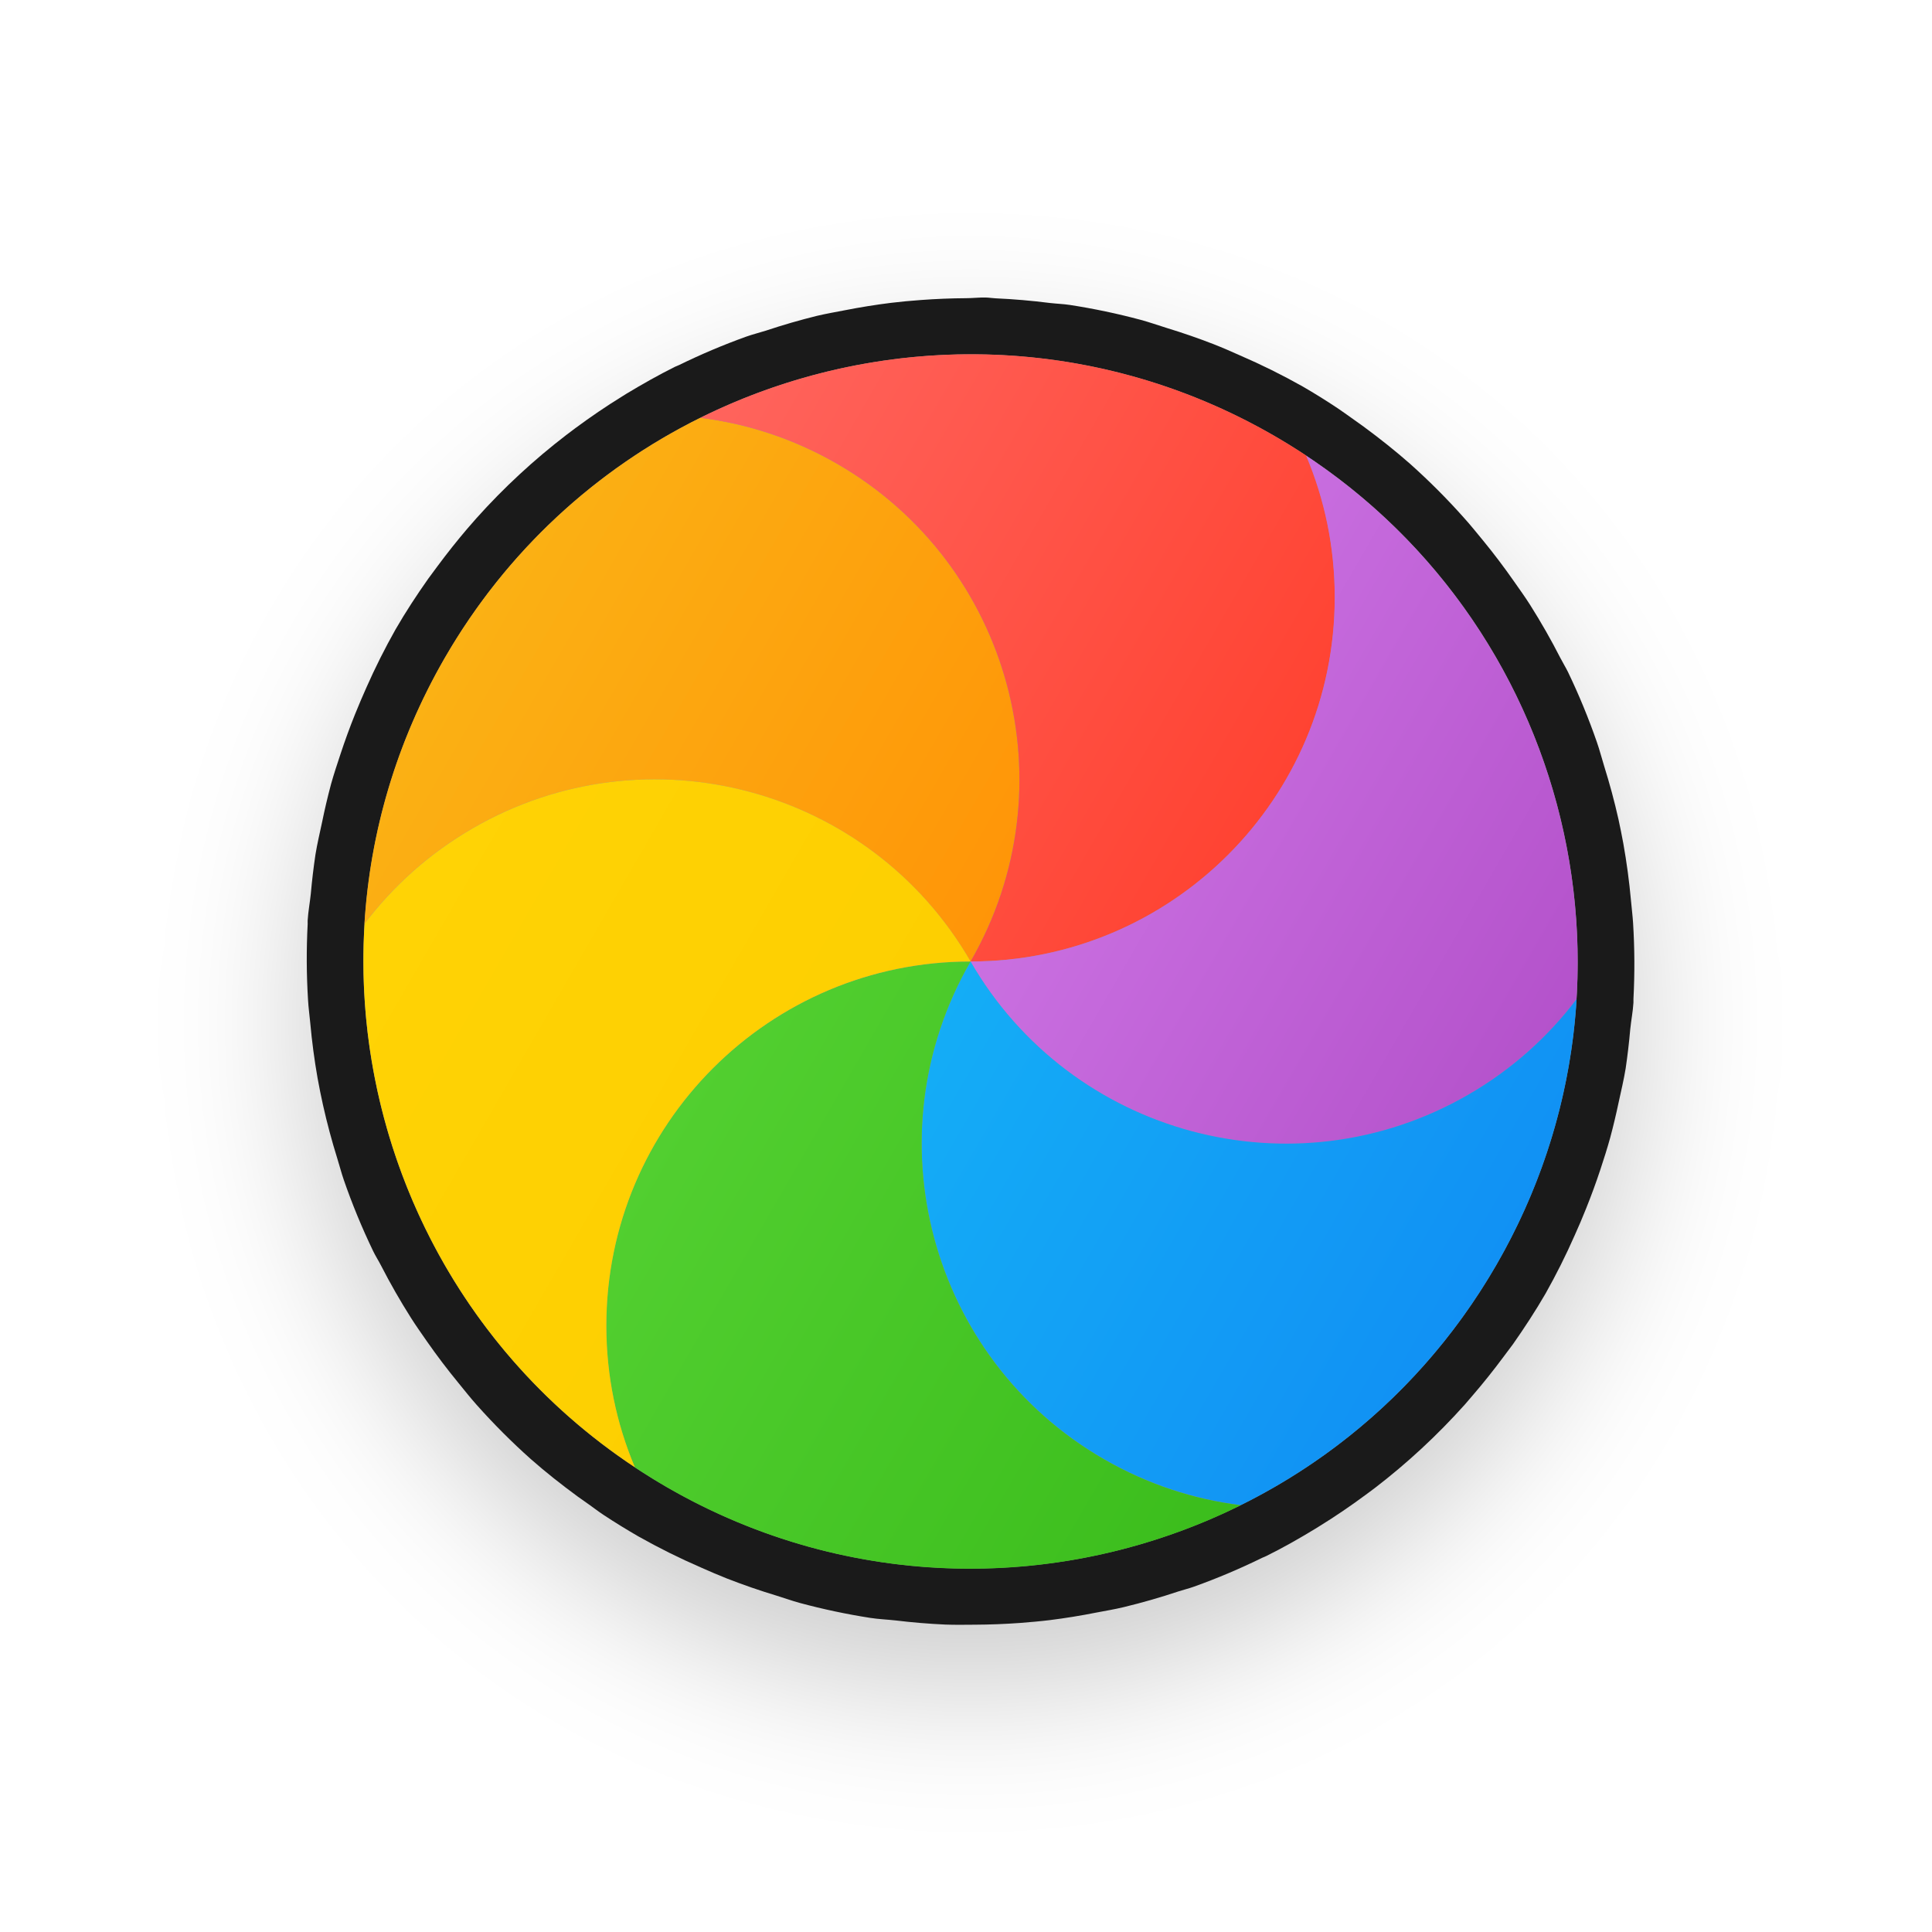
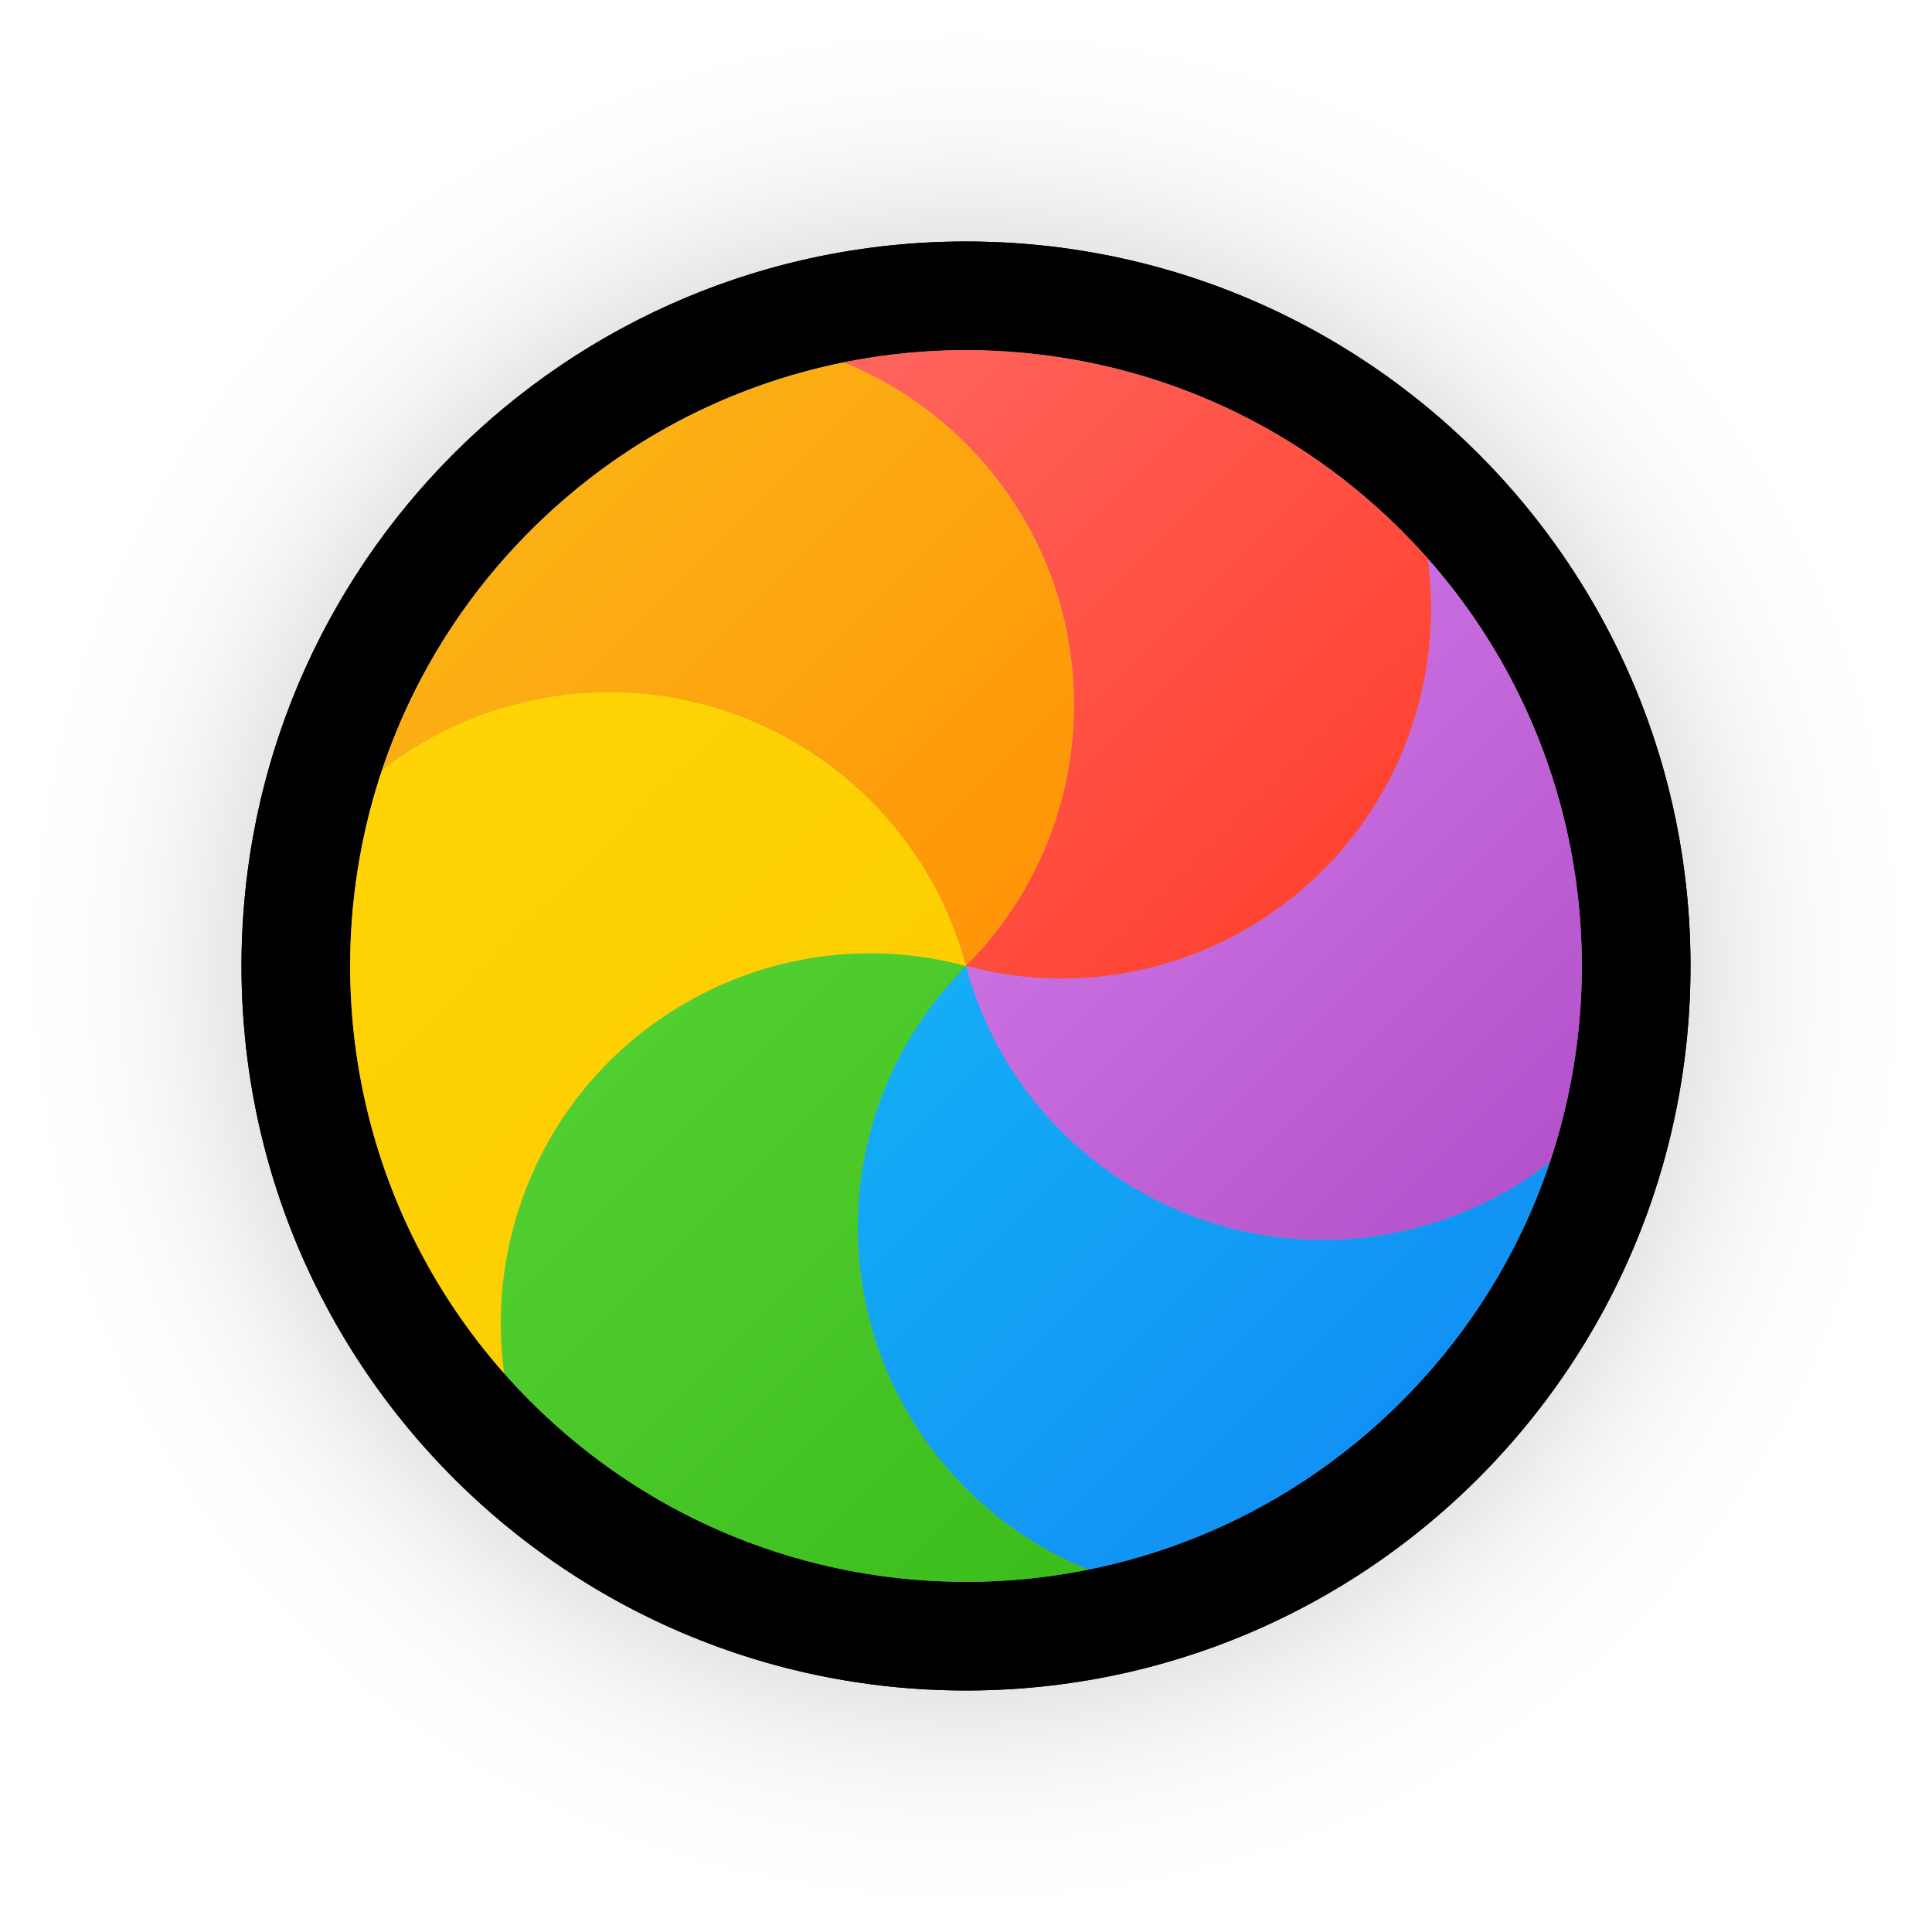
- <svg xmlns="http://www.w3.org/2000/svg" xmlns:xlink="http://www.w3.org/1999/xlink" width="32" height="32" viewBox="0 0 32 32" id="svg2" version="1.1">
-   <defs id="defs4">
-     <linearGradient gradientUnits="userSpaceOnUse" gradientTransform="matrix(1.028313,0,0,0.9836115,343.323,796.7172)" x1="17.871" y1="7.669" x2="17.871" y2="17.893" id="linearGradient-colour1">
-       <stop stop-color="#FBB114" offset="0%" id="stop7" />
-       <stop stop-color="#FF9508" offset="100%" id="stop9" />
-     </linearGradient>
-     <linearGradient gradientUnits="userSpaceOnUse" gradientTransform="matrix(0.944652,0,0,1.070723,343.323,796.7172)" x1="23.954" y1="8.61" x2="23.954" y2="19.256" id="linearGradient-colour2">
-       <stop stop-color="#FF645D" offset="0%" id="stop12" />
-       <stop stop-color="#FF4332" offset="100%" id="stop14" />
-     </linearGradient>
-     <linearGradient gradientUnits="userSpaceOnUse" gradientTransform="matrix(1.103708,0,0,0.9164209,343.323,796.7172)" x1="20.127" y1="19.205" x2="20.127" y2="29.033" id="linearGradient-colour3">
-       <stop stop-color="#CA70E1" offset="0%" id="stop17" />
-       <stop stop-color="#B452CB" offset="100%" id="stop19" />
-     </linearGradient>
-     <linearGradient gradientUnits="userSpaceOnUse" gradientTransform="matrix(1.028313,0,0,0.9836116,343.323,796.7172)" x1="16.36" y1="17.893" x2="16.36" y2="28.118" id="linearGradient-colour4">
-       <stop stop-color="#14ADF6" offset="0%" id="stop22" />
-       <stop stop-color="#1191F4" offset="100%" id="stop24" />
-     </linearGradient>
-     <linearGradient gradientUnits="userSpaceOnUse" gradientTransform="matrix(0.944652,0,0,1.070723,343.323,796.7172)" x1="13.308" y1="13.619" x2="13.308" y2="24.265" id="linearGradient-colour5">
-       <stop stop-color="#52CF30" offset="0%" id="stop27" />
-       <stop stop-color="#3BBD1C" offset="100%" id="stop29" />
-     </linearGradient>
-     <linearGradient gradientUnits="userSpaceOnUse" gradientTransform="matrix(1.103708,0,0,0.9164209,343.323,796.7172)" x1="11.766" y1="9.377" x2="11.766" y2="19.205" id="linearGradient-colour6">
-       <stop stop-color="#FFD305" offset="0%" id="stop32" />
-       <stop stop-color="#FDCF01" offset="100%" id="stop34" />
-     </linearGradient>
-     <filter style="color-interpolation-filters:sRGB" height="1.257" y="-0.128" width="1.257" x="-0.128" id="filter7466-5">
-       <feGaussianBlur id="feGaussianBlur7468-9" stdDeviation="1.177" />
-     </filter>
-     <linearGradient xlink:href="#linearGradient-colour1" id="linearGradient10448" gradientUnits="userSpaceOnUse" gradientTransform="matrix(0.5140709,-0.8903968,0.8516904,0.4917237,-7.962926,1042.728)" x1="17.871" y1="7.669" x2="17.871" y2="17.893" />
-     <linearGradient xlink:href="#linearGradient-colour2" id="linearGradient10450" gradientUnits="userSpaceOnUse" gradientTransform="matrix(0.4722471,-0.817956,0.9271188,0.5352723,-7.962926,1042.728)" x1="23.954" y1="8.61" x2="23.954" y2="19.256" />
-     <linearGradient xlink:href="#linearGradient-colour3" id="linearGradient10452" gradientUnits="userSpaceOnUse" gradientTransform="matrix(0.5517618,-0.9556794,0.7935113,0.458134,-7.962926,1042.728)" x1="20.127" y1="19.205" x2="20.127" y2="29.033" />
-     <linearGradient xlink:href="#linearGradient-colour4" id="linearGradient10454" gradientUnits="userSpaceOnUse" gradientTransform="matrix(0.5140709,-0.8903968,0.8516904,0.4917237,-7.962926,1042.728)" x1="16.36" y1="17.893" x2="16.36" y2="28.118" />
-     <linearGradient xlink:href="#linearGradient-colour5" id="linearGradient10456" gradientUnits="userSpaceOnUse" gradientTransform="matrix(0.4722471,-0.817956,0.9271188,0.5352723,-7.962926,1042.728)" x1="13.308" y1="13.619" x2="13.308" y2="24.265" />
-     <linearGradient xlink:href="#linearGradient-colour6" id="linearGradient10458" gradientUnits="userSpaceOnUse" gradientTransform="matrix(0.5517618,-0.9556794,0.7935113,0.458134,-7.962926,1042.728)" x1="11.766" y1="9.377" x2="11.766" y2="19.205" />
-   </defs>
-   <g id="layer1" transform="translate(0,-1020.362)">
-     <path id="path7460-6-2" d="m 16.075,1026.3 c -6.075,0 -11,4.925 -11,11 0,6.075 4.925,11 11,11 6.075,0 11,-4.925 11,-11 0,-6.075 -4.925,-11 -11,-11 z" style="color:#000000;font-style:normal;font-variant:normal;font-weight:normal;font-stretch:normal;font-size:medium;line-height:normal;font-family:Sans;-inkscape-font-specification:Sans;text-indent:0;text-align:start;text-decoration:none;text-decoration-line:none;letter-spacing:normal;word-spacing:normal;text-transform:none;direction:ltr;block-progression:tb;writing-mode:lr-tb;baseline-shift:baseline;text-anchor:start;display:inline;overflow:visible;visibility:visible;opacity:0.2;fill:#000000;fill-opacity:1;fill-rule:nonzero;stroke:none;stroke-width:2;marker:none;filter:url(#filter7466-5);enable-background:accumulate" />
-     <path style="fill:#1a1a1a;fill-rule:evenodd;stroke:none;stroke-width:1;fill-opacity:1" d="M 16.33 4.928 C 16.22 4.925 16.111 4.939 16.002 4.939 A 10.998 10.998 0 0 0 15.254 4.969 C 15.088 4.981 14.923 4.996 14.758 5.016 A 10.998 10.998 0 0 0 13.992 5.139 C 13.84 5.168 13.688 5.195 13.537 5.23 A 10.998 10.998 0 0 0 12.684 5.477 C 12.576 5.511 12.466 5.538 12.359 5.576 A 10.998 10.998 0 0 0 11.246 6.047 C 11.224 6.058 11.2 6.065 11.178 6.076 C 10.903 6.213 10.637 6.364 10.373 6.523 A 10.998 10.998 0 0 0 10.311 6.562 C 10.043 6.727 9.783 6.904 9.529 7.092 A 10.998 10.998 0 0 0 9.379 7.205 C 8.846 7.614 8.346 8.075 7.889 8.586 A 10.998 10.998 0 0 0 7.744 8.752 C 7.573 8.952 7.409 9.159 7.25 9.373 A 10.998 10.998 0 0 0 7.094 9.584 C 6.903 9.855 6.72 10.133 6.551 10.426 A 10.998 10.998 0 0 0 6.07 11.385 C 6.003 11.534 5.94 11.683 5.879 11.834 A 10.998 10.998 0 0 0 5.639 12.492 C 5.585 12.656 5.53 12.819 5.484 12.984 A 10.998 10.998 0 0 0 5.334 13.621 C 5.296 13.799 5.254 13.976 5.225 14.154 A 10.998 10.998 0 0 0 5.148 14.803 C 5.133 14.949 5.105 15.096 5.096 15.242 C 5.094 15.263 5.097 15.284 5.096 15.305 A 10.998 10.998 0 0 0 5.102 16.561 C 5.109 16.69 5.127 16.817 5.139 16.945 A 10.998 10.998 0 0 0 5.26 17.857 C 5.287 18.007 5.317 18.155 5.35 18.303 A 10.998 10.998 0 0 0 5.586 19.186 C 5.623 19.303 5.653 19.423 5.693 19.539 A 10.998 10.998 0 0 0 6.18 20.721 C 6.22 20.804 6.27 20.881 6.312 20.963 A 10.998 10.998 0 0 0 6.807 21.828 C 6.893 21.964 6.986 22.094 7.078 22.227 A 10.998 10.998 0 0 0 7.59 22.902 C 7.691 23.026 7.789 23.15 7.896 23.27 A 10.998 10.998 0 0 0 8.793 24.168 C 9.039 24.385 9.3 24.59 9.568 24.787 A 10.998 10.998 0 0 0 9.756 24.92 C 9.836 24.976 9.912 25.036 9.994 25.09 C 10.183 25.215 10.377 25.334 10.576 25.449 A 10.998 10.998 0 0 0 11.611 25.963 C 11.755 26.027 11.898 26.089 12.043 26.146 A 10.998 10.998 0 0 0 12.859 26.428 C 12.988 26.467 13.115 26.514 13.244 26.549 A 10.998 10.998 0 0 0 14.412 26.797 C 14.554 26.819 14.696 26.824 14.838 26.84 A 10.998 10.998 0 0 0 15.66 26.908 C 15.823 26.914 15.985 26.911 16.148 26.91 A 10.998 10.998 0 0 0 16.896 26.881 C 17.061 26.868 17.225 26.854 17.389 26.834 A 10.998 10.998 0 0 0 18.16 26.709 C 18.312 26.68 18.463 26.655 18.613 26.619 A 10.998 10.998 0 0 0 19.518 26.359 C 19.604 26.331 19.693 26.31 19.779 26.279 A 10.998 10.998 0 0 0 20.904 25.803 C 20.927 25.792 20.95 25.784 20.973 25.773 C 21.248 25.637 21.514 25.486 21.777 25.326 A 10.998 10.998 0 0 0 21.84 25.287 C 22.107 25.123 22.367 24.946 22.621 24.758 A 10.998 10.998 0 0 0 22.773 24.645 C 23.306 24.236 23.804 23.775 24.262 23.264 A 10.998 10.998 0 0 0 24.395 23.109 C 24.57 22.906 24.738 22.695 24.9 22.477 A 10.998 10.998 0 0 0 25.061 22.262 C 25.25 21.992 25.432 21.714 25.6 21.424 A 10.998 10.998 0 0 0 26.08 20.465 C 26.148 20.316 26.211 20.166 26.271 20.016 A 10.998 10.998 0 0 0 26.508 19.369 C 26.566 19.194 26.621 19.02 26.67 18.844 A 10.998 10.998 0 0 0 26.809 18.262 C 26.85 18.073 26.895 17.886 26.926 17.697 A 10.998 10.998 0 0 0 27.002 17.047 C 27.017 16.9 27.046 16.754 27.055 16.607 C 27.056 16.587 27.054 16.567 27.055 16.547 A 10.998 10.998 0 0 0 27.049 15.289 C 27.041 15.163 27.025 15.039 27.014 14.914 A 10.998 10.998 0 0 0 26.887 13.969 C 26.862 13.835 26.836 13.703 26.807 13.57 A 10.998 10.998 0 0 0 26.57 12.689 C 26.529 12.557 26.495 12.422 26.449 12.291 A 10.998 10.998 0 0 0 25.971 11.131 C 25.931 11.05 25.883 10.973 25.842 10.893 A 10.998 10.998 0 0 0 25.344 10.02 C 25.258 9.884 25.164 9.755 25.072 9.623 A 10.998 10.998 0 0 0 24.568 8.957 C 24.461 8.827 24.356 8.696 24.242 8.57 A 10.998 10.998 0 0 0 23.357 7.684 C 23.112 7.468 22.853 7.263 22.586 7.066 A 10.998 10.998 0 0 0 22.373 6.914 C 22.3 6.863 22.23 6.811 22.156 6.762 C 21.967 6.636 21.773 6.515 21.574 6.4 A 10.998 10.998 0 0 0 20.539 5.887 C 20.396 5.823 20.252 5.76 20.107 5.703 A 10.998 10.998 0 0 0 19.324 5.432 C 19.179 5.387 19.036 5.336 18.891 5.297 A 10.998 10.998 0 0 0 17.721 5.051 C 17.61 5.034 17.498 5.031 17.387 5.018 A 10.998 10.998 0 0 0 16.488 4.941 C 16.436 4.939 16.383 4.929 16.33 4.928 z " transform="translate(0,1020.362)" id="circle10420" />
-     <circle style="fill:#959595;fill-rule:evenodd;stroke:none;stroke-width:1" id="circle10434" cx="-889.413" cy="532.065" r="10.055" transform="rotate(-60)" />
-     <path style="fill:url(#linearGradient10448);fill-rule:evenodd;stroke:none;stroke-width:1" d="m 11.598,1027.282 c 0.777,0.097 1.548,0.347 2.269,0.763 2.886,1.666 3.874,5.356 2.208,8.242 -1.666,-2.886 -5.356,-3.874 -8.242,-2.208 -0.721,0.416 -1.324,0.96 -1.797,1.585 0.092,-1.504 0.525,-3.01 1.33,-4.404 1.028,-1.78 2.518,-3.127 4.231,-3.977 z" id="path10436" />
-     <path style="fill:url(#linearGradient10450);fill-rule:evenodd;stroke:none;stroke-width:1" d="m 21.636,1027.909 c 0.304,0.721 0.473,1.514 0.473,2.345 0,3.332 -2.701,6.033 -6.033,6.033 1.666,-2.886 0.677,-6.575 -2.208,-8.242 -0.721,-0.416 -1.492,-0.667 -2.269,-0.763 2.915,-1.446 6.476,-1.452 9.505,0.297 0.182,0.105 0.359,0.216 0.533,0.33 v 0 z" id="path10438" />
-     <path style="fill:url(#linearGradient10452);fill-rule:evenodd;stroke:none;stroke-width:1" d="m 26.113,1036.911 c -0.472,0.625 -1.075,1.168 -1.797,1.585 -2.886,1.666 -6.576,0.677 -8.242,-2.208 3.332,0 6.033,-2.701 6.033,-6.033 -5e-6,-0.832 -0.168,-1.624 -0.473,-2.345 3.071,2.034 4.692,5.512 4.478,9.002 z" id="path10440" />
-     <path style="fill:url(#linearGradient10454);fill-rule:evenodd;stroke:none;stroke-width:1" d="m 20.552,1045.292 c -0.777,-0.097 -1.548,-0.347 -2.269,-0.763 -2.886,-1.666 -3.874,-5.356 -2.208,-8.242 1.666,2.886 5.356,3.874 8.242,2.208 0.721,-0.416 1.324,-0.96 1.797,-1.585 -0.092,1.504 -0.525,3.01 -1.33,4.404 -1.028,1.78 -2.518,3.127 -4.231,3.977 z" id="path10442" />
-     <path style="fill:url(#linearGradient10456);fill-rule:evenodd;stroke:none;stroke-width:1" d="m 10.515,1044.666 c -0.304,-0.721 -0.473,-1.514 -0.473,-2.345 0,-3.332 2.701,-6.033 6.033,-6.033 -1.666,2.886 -0.677,6.576 2.208,8.242 0.721,0.416 1.492,0.667 2.269,0.763 -2.915,1.446 -6.476,1.452 -9.505,-0.297 -0.182,-0.105 -0.359,-0.216 -0.533,-0.33 v 0 z" id="path10444" />
-     <path style="fill:url(#linearGradient10458);fill-rule:evenodd;stroke:none;stroke-width:1" d="m 6.037,1035.664 c 0.473,-0.625 1.075,-1.168 1.797,-1.585 2.886,-1.666 6.576,-0.677 8.242,2.208 -3.332,0 -6.033,2.701 -6.033,6.033 10e-6,0.832 0.168,1.624 0.473,2.345 -3.071,-2.034 -4.692,-5.512 -4.478,-9.002 z" id="path10446" />
+ <svg xmlns="http://www.w3.org/2000/svg" height="24" viewBox="0 0 24 24" width="24">
+   <filter id="a" color-interpolation-filters="sRGB" height="1.336" width="1.336" x="-.168" y="-.168">
+     <feGaussianBlur stdDeviation="1.54" />
+   </filter>
+   <linearGradient id="b" gradientTransform="matrix(1.028313 0 0 .9836115 -1.5249 .32507)" gradientUnits="userSpaceOnUse" x1="17.871" x2="17.871" y1="7.669" y2="17.893">
+     <stop offset="0" stop-color="#fbb114" />
+     <stop offset="1" stop-color="#ff9508" />
+   </linearGradient>
+   <linearGradient id="c" gradientTransform="matrix(.944652 0 0 1.070723 -1.5249 .32507)" gradientUnits="userSpaceOnUse" x1="23.954" x2="23.954" y1="8.61" y2="19.256">
+     <stop offset="0" stop-color="#ff645d" />
+     <stop offset="1" stop-color="#ff4332" />
+   </linearGradient>
+   <linearGradient id="d" gradientTransform="matrix(1.103708 0 0 .9164209 -1.5249 .32507)" gradientUnits="userSpaceOnUse" x1="20.127" x2="20.127" y1="19.205" y2="29.033">
+     <stop offset="0" stop-color="#ca70e1" />
+     <stop offset="1" stop-color="#b452cb" />
+   </linearGradient>
+   <linearGradient id="e" gradientTransform="matrix(1.028313 0 0 .9836116 -1.5249 .32507)" gradientUnits="userSpaceOnUse" x1="16.36" x2="16.36" y1="17.893" y2="28.118">
+     <stop offset="0" stop-color="#14adf6" />
+     <stop offset="1" stop-color="#1191f4" />
+   </linearGradient>
+   <linearGradient id="f" gradientTransform="matrix(.944652 0 0 1.070723 -1.5249 .32507)" gradientUnits="userSpaceOnUse" x1="13.308" x2="13.308" y1="13.619" y2="24.265">
+     <stop offset="0" stop-color="#52cf30" />
+     <stop offset="1" stop-color="#3bbd1c" />
+   </linearGradient>
+   <linearGradient id="g" gradientTransform="matrix(1.103708 0 0 .9164209 -1.5249 .32507)" gradientUnits="userSpaceOnUse" x1="11.766" x2="11.766" y1="9.377" y2="19.205">
+     <stop offset="0" stop-color="#ffd305" />
+     <stop offset="1" stop-color="#fdcf01" />
+   </linearGradient>
+   <g fill-rule="evenodd">
+     <g filter="url(#a)" opacity=".2" transform="matrix(.8181815 0 0 .8181815 -283.3005 -654.2592)">
+       <circle cx="360.923" cy="814.317" r="11" />
+       <path d="m367.005 805.15c.333.789.518 1.656.518 2.567 0 3.645-2.955 6.6-6.6 6.6 1.823-3.157.741-7.193-2.416-9.016-.789-.456-1.633-.73-2.484-.835 1.475-.735 3.139-1.149 4.9-1.149 2.249 0 4.34.675 6.082 1.833z" />
+       <path d="m371.902 815.002c-.516.683-1.175 1.276-1.963 1.731-3.157 1.823-7.193.741-9.016-2.416 3.645 0 6.6-2.955 6.6-6.6 0-.91-.184-1.778-.518-2.567 2.964 1.971 4.918 5.341 4.918 9.167 0 .23-.007.459-.021.685z" />
+       <path d="m365.823 824.168c-.851-.106-1.695-.38-2.484-.835-3.157-1.823-4.238-5.859-2.416-9.016 1.823 3.157 5.859 4.238 9.016 2.416.788-.455 1.447-1.048 1.963-1.731-.247 4.022-2.656 7.46-6.079 9.166z" />
+       <path d="m354.841 823.484c-.333-.789-.518-1.656-.518-2.567 0-3.645 2.955-6.6 6.6-6.6-1.823 3.157-.741 7.193 2.416 9.016.789.456 1.633.73 2.484.835-1.475.735-3.139 1.149-4.9 1.149-2.249 0-4.34-.675-6.082-1.833z" />
+       <path d="m349.944 813.632c.516-.683 1.175-1.276 1.963-1.731 3.157-1.823 7.193-.741 9.016 2.416-3.645 0-6.6 2.955-6.6 6.6 0 .91.184 1.778.518 2.567-2.964-1.971-4.918-5.341-4.918-9.167 0-.23.007-.459.021-.685z" />
+       <path d="m356.023 804.466c.851.106 1.695.38 2.484.835 3.157 1.823 4.238 5.859 2.416 9.016-1.823-3.157-5.859-4.238-9.016-2.416-.788.455-1.447 1.048-1.963 1.731.247-4.022 2.656-7.46 6.079-9.166z" />
+     </g>
+     <g transform="matrix(.8181815 0 0 .8181815 -283.3005 -654.2592)">
+       <circle cx="360.923" cy="814.317" r="11" />
+       <path d="m367.005 805.15c.333.789.518 1.656.518 2.567 0 3.645-2.955 6.6-6.6 6.6 1.823-3.157.741-7.193-2.416-9.016-.789-.456-1.633-.73-2.484-.835 1.475-.735 3.139-1.149 4.9-1.149 2.249 0 4.34.675 6.082 1.833z" />
+       <path d="m371.902 815.002c-.516.683-1.175 1.276-1.963 1.731-3.157 1.823-7.193.741-9.016-2.416 3.645 0 6.6-2.955 6.6-6.6 0-.91-.184-1.778-.518-2.567 2.964 1.971 4.918 5.341 4.918 9.167 0 .23-.007.459-.021.685z" />
+       <path d="m365.823 824.168c-.851-.106-1.695-.38-2.484-.835-3.157-1.823-4.238-5.859-2.416-9.016 1.823 3.157 5.859 4.238 9.016 2.416.788-.455 1.447-1.048 1.963-1.731-.247 4.022-2.656 7.46-6.079 9.166z" />
+       <path d="m354.841 823.484c-.333-.789-.518-1.656-.518-2.567 0-3.645 2.955-6.6 6.6-6.6-1.823 3.157-.741 7.193 2.416 9.016.789.456 1.633.73 2.484.835-1.475.735-3.139 1.149-4.9 1.149-2.249 0-4.34-.675-6.082-1.833z" />
+       <path d="m349.944 813.632c.516-.683 1.175-1.276 1.963-1.731 3.157-1.823 7.193-.741 9.016 2.416-3.645 0-6.6 2.955-6.6 6.6 0 .91.184 1.778.518 2.567-2.964-1.971-4.918-5.341-4.918-9.167 0-.23.007-.459.021-.685z" />
+       <path d="m356.023 804.466c.851.106 1.695.38 2.484.835 3.157 1.823 4.238 5.859 2.416 9.016-1.823-3.157-5.859-4.238-9.016-2.416-.788.455-1.447 1.048-1.963 1.731.247-4.022 2.656-7.46 6.079-9.166z" />
+     </g>
+     <g transform="matrix(1.272792 -1.272792 1.272792 1.272792 -26.18397 10.1363)">
+       <circle cx="14.268" cy="15.732" fill="#959595" r="4.25" stroke-width=".423" />
+       <g transform="matrix(.4225851 0 0 .4225851 7.474854 8.157344)">
+         <path d="m21.636 9.544c.305.721.473 1.514.473 2.347 0 3.333-2.702 6.034-6.034 6.034 1.666-2.886.677-6.577-2.209-8.243-.722-.417-1.493-.667-2.271-.764 1.349-.672 2.87-1.05 4.48-1.05 2.056 0 3.968.617 5.561 1.676z" fill="url(#b)" />
+         <path d="m26.113 18.551c-.472.624-1.074 1.166-1.795 1.582-2.886 1.666-6.577.677-8.243-2.209 3.333 0 6.034-2.702 6.034-6.034 0-.832-.169-1.625-.473-2.347 2.71 1.802 4.496 4.883 4.496 8.381 0 .21-.007.419-.019.626z" fill="url(#c)" />
+         <path d="m20.555 26.932c-.778-.097-1.55-.347-2.271-.764-2.886-1.666-3.875-5.357-2.209-8.243 1.666 2.886 5.357 3.875 8.243 2.209.72-.416 1.323-.958 1.795-1.582-.226 3.678-2.428 6.821-5.558 8.38z" fill="url(#d)" />
+         <path d="m10.514 26.306c-.305-.721-.473-1.514-.473-2.347 0-3.333 2.702-6.034 6.034-6.034-1.666 2.886-.677 6.577 2.209 8.243.722.417 1.493.667 2.271.764-1.349.672-2.87 1.05-4.48 1.05-2.056 0-3.968-.617-5.561-1.676z" fill="url(#e)" />
+         <path d="m6.037 17.299c.472-.624 1.074-1.166 1.795-1.582 2.886-1.666 6.577-.677 8.243 2.209-3.333 0-6.034 2.702-6.034 6.034 0 .832.169 1.625.473 2.347-2.71-1.802-4.496-4.883-4.496-8.381 0-.21.007-.419.019-.626z" fill="url(#f)" />
+         <path d="m11.595 8.918c.778.097 1.55.347 2.271.764 2.886 1.666 3.875 5.357 2.209 8.243-1.666-2.886-5.357-3.875-8.243-2.209-.72.416-1.323.958-1.795 1.582.226-3.678 2.428-6.821 5.558-8.38z" fill="url(#g)" />
+       </g>
+     </g>
  </g>
</svg>
